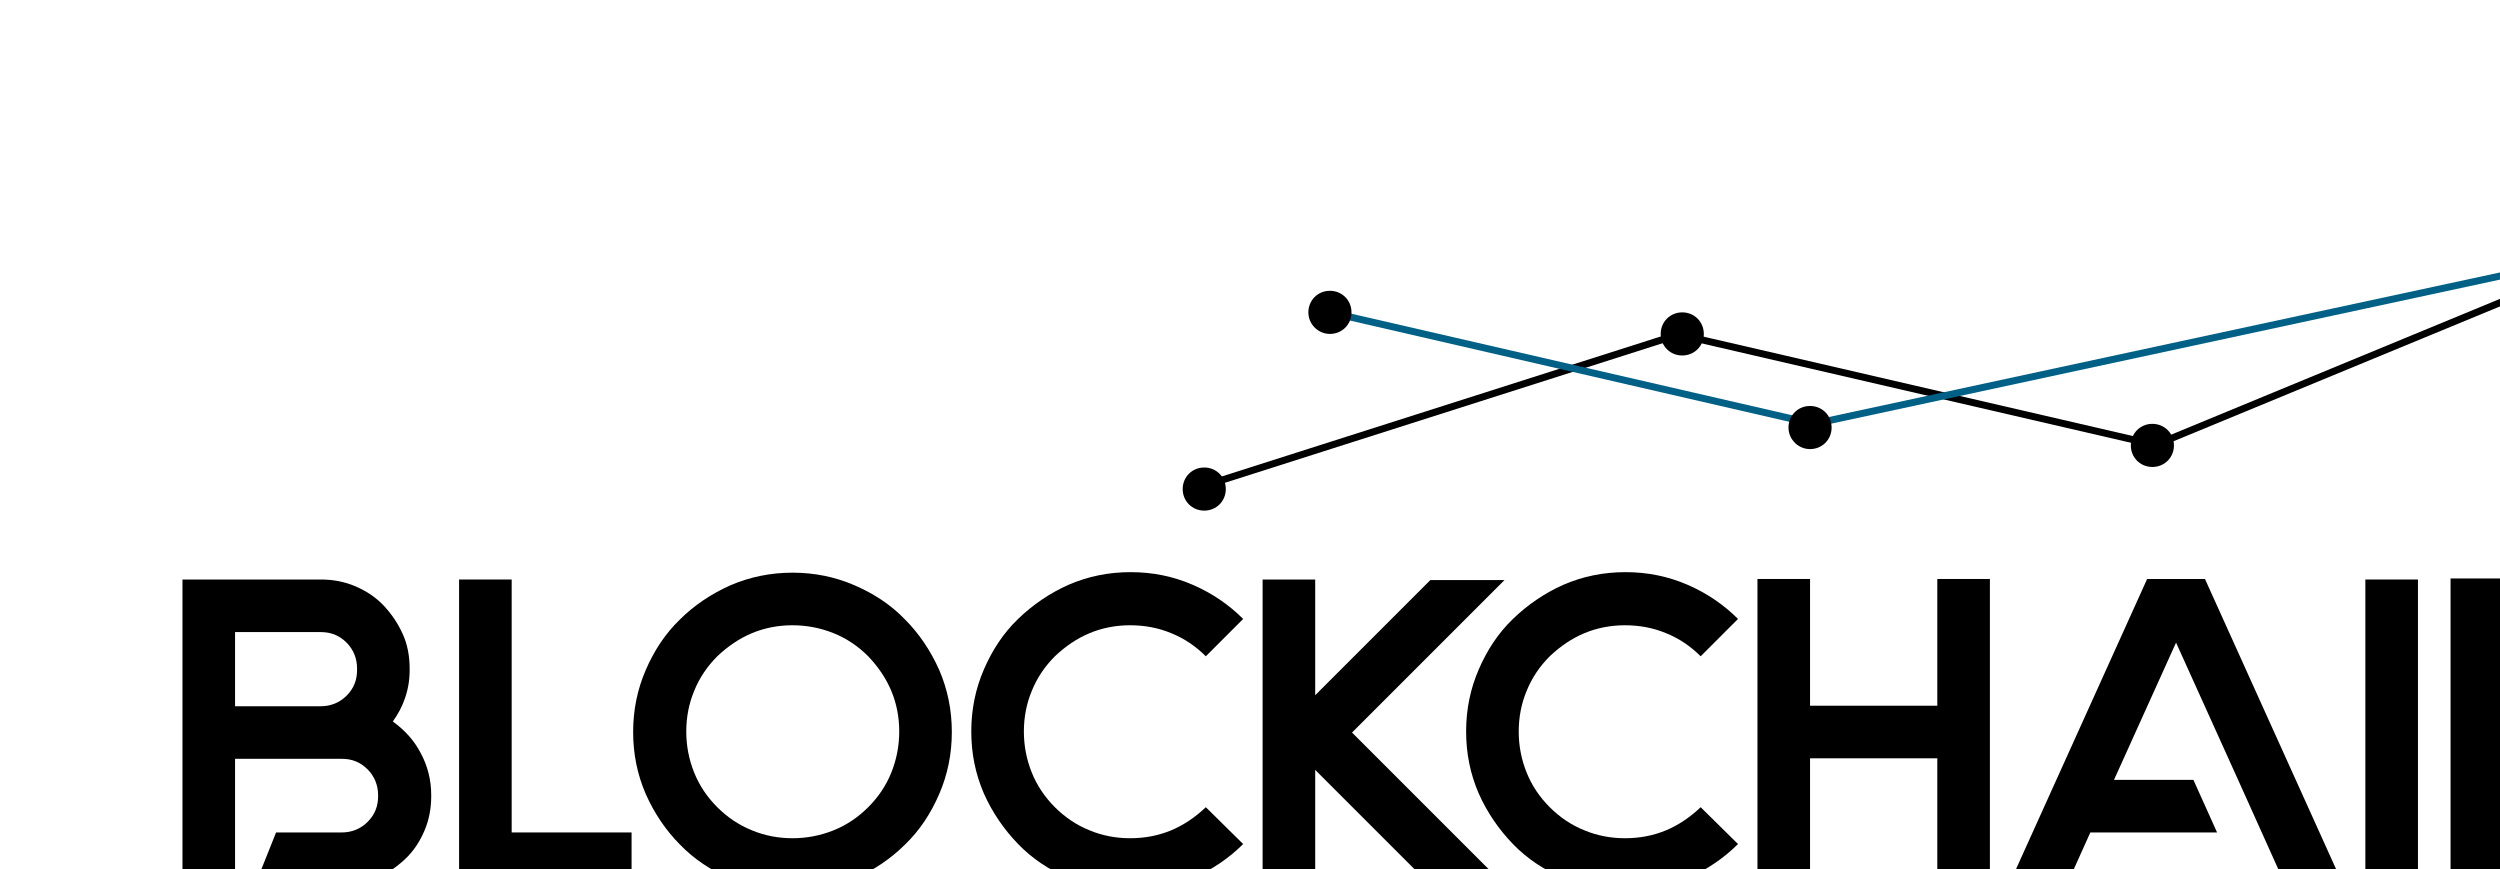
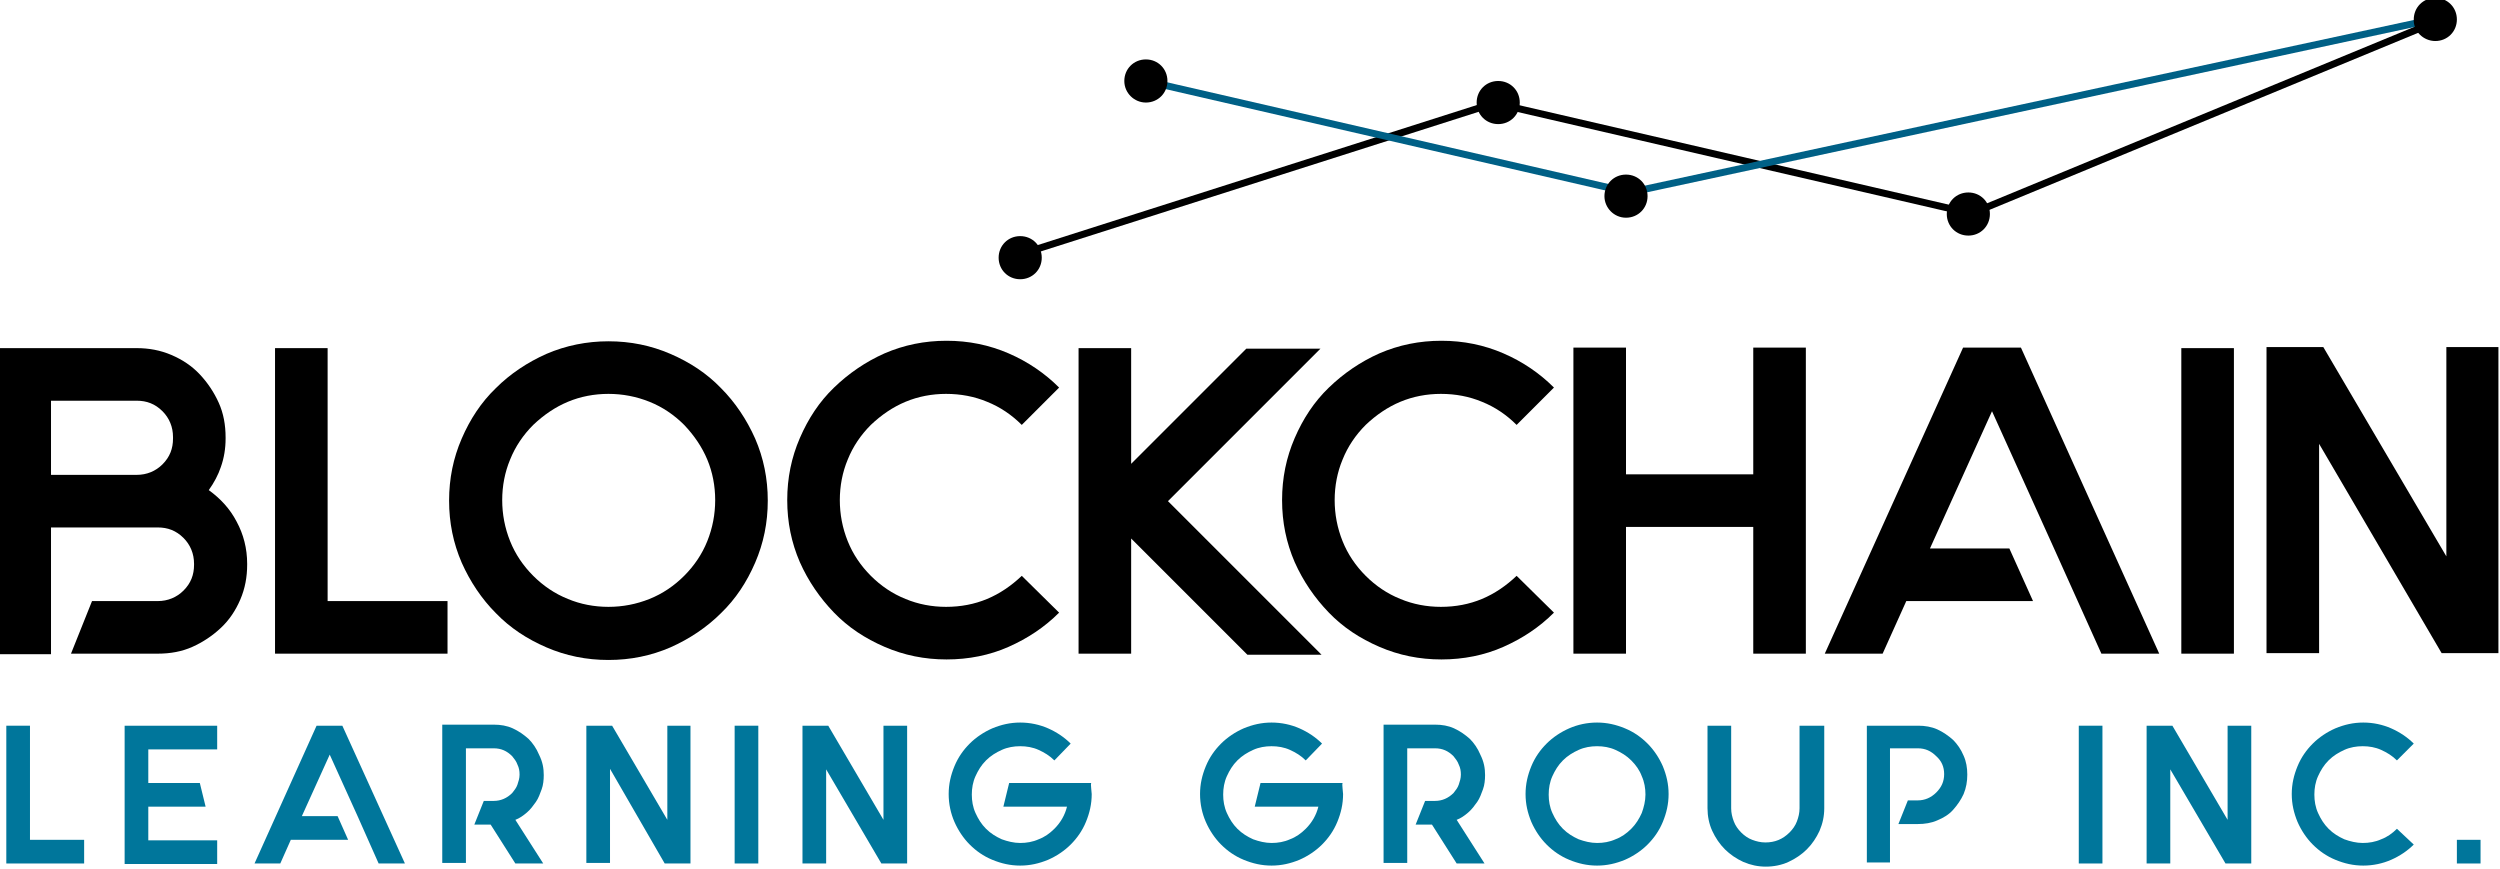
- <svg xmlns="http://www.w3.org/2000/svg">
+ <svg xmlns="http://www.w3.org/2000/svg" viewBox="35 44 475.4 165.2">
  <style type="text/css">
        .st0 {
            fill: none;
            stroke: #000;
            stroke-width: 1.33;
        }

        .st1 {
            fill: #000;
        }

        .st2 {
            fill: none;
            stroke: #006086;
            stroke-width: 1.33;
        }

        .st3 {
            fill: #00769B;
        }
    </style>
  <g>
    <g>
      <polyline class="st0" points="229.2,92.3 319.2,63.6 409.9,84.6 497.8,48.3" />
      <path class="st1" d="M229,97.1c2.3,0,4.1-1.8,4.1-4.1s-1.8-4.1-4.1-4.1c-2.3,0-4.1,1.8-4.1,4.1S226.7,97.1,229,97.1L229,97.1z" />
-       <path class="st1" d="M319.9,67.6c2.3,0,4.1-1.8,4.1-4.1c0-2.3-1.8-4.1-4.1-4.1s-4.1,1.8-4.1,4.1C315.8,65.8,317.6,67.6,319.9,67.6L319.9,67.6z" />
-       <path class="st1" d="M409.3,88.8c2.3,0,4.1-1.8,4.1-4.1c0-2.3-1.8-4.1-4.1-4.1c-2.3,0-4.1,1.8-4.1,4.1C405.2,87,407,88.8,409.3,88.8L409.3,88.8z" />
-       <polyline class="st2" points="498.1,47.6 344.9,80.6 252.9,59.4" />
-       <path class="st1" d="M344.2,85.4c2.3,0,4.1-1.8,4.1-4.1c0-2.3-1.8-4.1-4.1-4.1c-2.3,0-4.1,1.8-4.1,4.1C340.1,83.5,341.9,85.4,344.2,85.4L344.2,85.4z" />
-       <path class="st1" d="M252.9,63.5c2.3,0,4.1-1.8,4.1-4.1c0-2.3-1.8-4.1-4.1-4.1c-2.3,0-4.1,1.8-4.1,4.1C248.8,61.7,250.7,63.5,252.9,63.5L252.9,63.5z" />
-       <path class="st1" d="M498.1,51.8c2.3,0,4.1-1.8,4.1-4.1c0-2.3-1.8-4.1-4.1-4.1s-4.1,1.8-4.1,4.1C493.9,49.9,495.8,51.8,498.1,51.8L498.1,51.8z" />
+       <path class="st1" d="M319.9,67.6c2.3,0,4.1-1.8,4.1-4.1c0-2.3-1.8-4.1-4.1-4.1s-4.1,1.8-4.1,4.1C315.8,65.8,317.6,67.6,319.9,67.6 L319.9,67.6z" />
+       <path class="st1" d="M409.3,88.8c2.3,0,4.1-1.8,4.1-4.1c0-2.3-1.8-4.1-4.1-4.1c-2.3,0-4.1,1.8-4.1,4.1 C405.2,87,407,88.8,409.3,88.8L409.3,88.8z" />
+       <polyline class="st2" points="498.1,47.6 344.9,80.6 252.9,59.4   " />
+       <path class="st1" d="M344.2,85.4c2.3,0,4.1-1.8,4.1-4.1c0-2.3-1.8-4.1-4.1-4.1c-2.3,0-4.1,1.8-4.1,4.1 C340.1,83.5,341.9,85.4,344.2,85.4L344.2,85.4z" />
+       <path class="st1" d="M252.9,63.5c2.3,0,4.1-1.8,4.1-4.1c0-2.3-1.8-4.1-4.1-4.1c-2.3,0-4.1,1.8-4.1,4.1 C248.8,61.7,250.7,63.5,252.9,63.5L252.9,63.5z" />
+       <path class="st1" d="M498.1,51.8c2.3,0,4.1-1.8,4.1-4.1c0-2.3-1.8-4.1-4.1-4.1s-4.1,1.8-4.1,4.1C493.9,49.9,495.8,51.8,498.1,51.8 L498.1,51.8z" />
    </g>
    <g>
      <path class="st1" d="M74.7,137.2c2.2,1.6,4,3.5,5.3,6c1.3,2.4,2,5.1,2,8v0.2c0,2.3-0.4,4.5-1.3,6.6c-0.9,2.1-2.1,3.9-3.7,5.4 c-1.6,1.5-3.4,2.7-5.4,3.6c-2,0.9-4.2,1.3-6.6,1.3H48.5l4-10H65c1.9,0,3.6-0.7,4.9-2c1.4-1.4,2-3,2-4.9v-0.2c0-1.9-0.7-3.6-2-4.9 c-1.4-1.4-3-2-4.9-2H61H44.7v14.1v10h-10v-24.1v-10v-24.1H61c2.3,0,4.5,0.4,6.6,1.3c2.1,0.9,3.9,2.1,5.4,3.7s2.7,3.4,3.6,5.4 c0.9,2,1.3,4.2,1.3,6.6v0.2c0,1.9-0.3,3.7-0.9,5.4C76.5,134.3,75.7,135.8,74.7,137.2z M67.9,127.1c0-1.9-0.7-3.6-2-4.9 c-1.4-1.4-3-2-4.9-2H44.7v14.1H61c1.9,0,3.6-0.7,4.9-2c1.4-1.4,2-3,2-4.9V127.1z" />
      <path class="st1" d="M120.1,158.3v10H97.3h-10v-10v-48.1h10v48.1H120.1z" />
      <path class="st1" d="M150.7,108.9c4.2,0,8.1,0.8,11.8,2.4c3.7,1.6,6.9,3.7,9.6,6.5c2.7,2.7,4.9,6,6.5,9.6 c1.6,3.7,2.4,7.6,2.4,11.8c0,4.2-0.8,8.1-2.4,11.8c-1.6,3.7-3.7,6.9-6.5,9.6c-2.7,2.7-6,4.9-9.6,6.5c-3.7,1.6-7.6,2.4-11.8,2.4 s-8.1-0.8-11.8-2.4c-3.7-1.6-6.9-3.7-9.6-6.5c-2.7-2.7-4.9-6-6.5-9.6c-1.6-3.7-2.4-7.6-2.4-11.8c0-4.2,0.8-8.1,2.4-11.8 c1.6-3.7,3.7-6.9,6.5-9.6c2.7-2.7,6-4.9,9.6-6.5C142.6,109.7,146.6,108.9,150.7,108.9z M150.7,118.9c-2.7,0-5.3,0.5-7.7,1.5 c-2.4,1-4.6,2.5-6.6,4.4c-1.9,1.9-3.4,4.1-4.4,6.6c-1,2.4-1.5,5-1.5,7.7c0,2.7,0.5,5.3,1.5,7.8c1,2.5,2.5,4.7,4.4,6.6 c1.9,1.9,4.1,3.4,6.6,4.4c2.4,1,5,1.5,7.7,1.5c2.7,0,5.3-0.5,7.8-1.5c2.5-1,4.7-2.5,6.6-4.4c1.9-1.9,3.4-4.1,4.4-6.6 s1.5-5.1,1.5-7.8c0-2.7-0.5-5.3-1.5-7.7c-1-2.4-2.5-4.6-4.4-6.6c-1.9-1.9-4.1-3.4-6.6-4.4C156,119.4,153.4,118.9,150.7,118.9z" />
      <path class="st1" d="M236.4,160.5c-2.8,2.8-6,4.9-9.6,6.5s-7.6,2.4-11.8,2.4c-4.2,0-8.1-0.8-11.8-2.4c-3.7-1.6-6.9-3.7-9.6-6.5 s-4.9-6-6.5-9.6c-1.6-3.7-2.4-7.6-2.4-11.8c0-4.2,0.8-8.1,2.4-11.8c1.6-3.7,3.7-6.9,6.5-9.6s6-4.9,9.6-6.5 c3.7-1.6,7.6-2.4,11.8-2.4c4.2,0,8.1,0.8,11.8,2.4s6.9,3.8,9.6,6.5l-7.1,7.1c-1.9-1.9-4.1-3.4-6.6-4.4c-2.4-1-5-1.5-7.8-1.5 c-2.7,0-5.3,0.5-7.7,1.5c-2.4,1-4.6,2.5-6.6,4.4c-1.9,1.9-3.4,4.1-4.4,6.6c-1,2.4-1.5,5-1.5,7.7c0,2.7,0.5,5.3,1.5,7.8 c1,2.5,2.5,4.7,4.4,6.6c1.9,1.9,4.1,3.4,6.6,4.4c2.4,1,5,1.5,7.7,1.5c2.8,0,5.4-0.5,7.8-1.5c2.4-1,4.6-2.5,6.6-4.4L236.4,160.5z" />
      <path class="st1" d="M272.2,168.5l-22.1-22.1v21.9h-10v-58.1h10v22l21.9-21.9h14.1l-29,29l29.2,29.2H272.2z" />
      <path class="st1" d="M330.5,160.5c-2.8,2.8-6,4.9-9.6,6.5s-7.6,2.4-11.8,2.4c-4.2,0-8.1-0.8-11.8-2.4c-3.7-1.6-6.9-3.7-9.6-6.5 s-4.9-6-6.5-9.6c-1.6-3.7-2.4-7.6-2.4-11.8c0-4.2,0.8-8.1,2.4-11.8c1.6-3.7,3.7-6.9,6.5-9.6s6-4.9,9.6-6.5 c3.7-1.6,7.6-2.4,11.8-2.4c4.2,0,8.1,0.8,11.8,2.4s6.9,3.8,9.6,6.5l-7.1,7.1c-1.9-1.9-4.1-3.4-6.6-4.4c-2.4-1-5-1.5-7.8-1.5 c-2.7,0-5.3,0.5-7.7,1.5c-2.4,1-4.6,2.5-6.6,4.4c-1.9,1.9-3.4,4.1-4.4,6.6c-1,2.4-1.5,5-1.5,7.7c0,2.7,0.5,5.3,1.5,7.8 c1,2.5,2.5,4.7,4.4,6.6c1.9,1.9,4.1,3.4,6.6,4.4c2.4,1,5,1.5,7.7,1.5c2.8,0,5.4-0.5,7.8-1.5c2.4-1,4.6-2.5,6.6-4.4L330.5,160.5z" />
      <path class="st1" d="M378.4,110.1v58.2h-10v-24.1h-24.2v24.1h-10v-58.2h10v24.1h24.2v-24.1H378.4z" />
      <path class="st1" d="M445.6,168.3h-11l-4.5-10l-4.5-10l-11.8-26.1l-11.8,26.1h15.1l4.5,10h-24.1l-4.5,10h-11l26.3-58.2h11 L445.6,168.3z" />
      <path class="st1" d="M459.8,168.3h-10v-58.1h10V168.3z" />
      <path class="st1" d="M510.1,110v58.2h-10.8L476,128.4v39.8h-10V110h10.8l23.4,39.8V110H510.1z" />
    </g>
    <g>
      <path class="st3" d="M51,203.7v4.5H40.7h-4.5v-4.5V182h4.5v21.7H51z" />
      <path class="st3" d="M63.2,186.5v6.4h9.8l1.1,4.5H63.2v6.4h13.1v4.5H58.7V182h17.6v4.5H63.2z" />
      <path class="st3" d="M112,208.2H107l-2-4.5l-2-4.5l-5.3-11.7l-5.3,11.7h6.8l2,4.5H90.3l-2,4.5h-4.9L95.2,182h4.9L112,208.2z" />
      <path class="st3" d="M138.4,191.4c0,0.9-0.1,1.9-0.4,2.7s-0.6,1.7-1.1,2.4c-0.5,0.7-1,1.4-1.7,2s-1.4,1.1-2.2,1.4l5.3,8.3h-5.3 l-4.7-7.4h-3.1l1.8-4.5h1.9c1.3,0,2.5-0.5,3.5-1.5c0.4-0.5,0.8-1,1-1.6c0.2-0.6,0.4-1.2,0.4-1.9s-0.1-1.3-0.4-1.9 c-0.2-0.6-0.6-1.1-1-1.6c-1-1-2.1-1.5-3.5-1.5h-5.3v2.5v7.4v4.5v7.4h-4.5v-7.4v-11.9v-7h9.8c1.3,0,2.5,0.2,3.6,0.7 c1.1,0.5,2.1,1.2,3,2c0.8,0.8,1.5,1.8,2,3C138.2,188.9,138.4,190.1,138.4,191.4z" />
      <path class="st3" d="M166.3,182v26.2h-4.9L151,190.2v17.9h-4.5V182h4.9l10.5,17.9V182H166.3z" />
      <path class="st3" d="M179.2,208.2h-4.5V182h4.5V208.2z" />
      <path class="st3" d="M207.5,182v26.2h-4.9l-10.5-17.9v17.9h-4.5V182h4.9l10.5,17.9V182H207.5z" />
      <path class="st3" d="M242.5,193.9c0,0.4,0.1,0.7,0.1,1.1c0,1.9-0.4,3.6-1.1,5.3s-1.7,3.1-2.9,4.3c-1.2,1.2-2.7,2.2-4.3,2.9 c-1.7,0.7-3.4,1.1-5.3,1.1s-3.6-0.4-5.3-1.1c-1.7-0.7-3.1-1.7-4.3-2.9c-1.2-1.2-2.2-2.7-2.9-4.3s-1.1-3.4-1.1-5.3 c0-1.9,0.4-3.6,1.1-5.3c0.7-1.7,1.7-3.1,2.9-4.3c1.2-1.2,2.7-2.2,4.3-2.9c1.7-0.7,3.4-1.1,5.3-1.1c1.9,0,3.7,0.4,5.3,1.1 c1.6,0.7,3.1,1.7,4.3,2.9l-3.1,3.2c-0.9-0.9-1.9-1.5-3-2c-1.1-0.5-2.3-0.7-3.5-0.7c-1.2,0-2.4,0.2-3.5,0.7c-1.1,0.5-2.1,1.1-3,2 c-0.9,0.9-1.5,1.9-2,3c-0.5,1.1-0.7,2.3-0.7,3.5s0.2,2.4,0.7,3.5s1.1,2.1,2,3c0.9,0.9,1.9,1.5,3,2c1.1,0.4,2.3,0.7,3.5,0.7 c1.2,0,2.4-0.2,3.5-0.7c1.1-0.4,2.1-1.1,3-2c1.2-1.2,2-2.6,2.4-4.2h-12.1l1.1-4.5h15.6C242.4,193.2,242.5,193.5,242.5,193.9z" />
      <path class="st3" d="M290.3,193.9c0,0.4,0.1,0.7,0.1,1.1c0,1.9-0.4,3.6-1.1,5.3c-0.7,1.7-1.7,3.1-2.9,4.3 c-1.2,1.2-2.7,2.2-4.3,2.9c-1.7,0.7-3.4,1.1-5.3,1.1c-1.9,0-3.6-0.4-5.3-1.1c-1.7-0.7-3.1-1.7-4.3-2.9c-1.2-1.2-2.2-2.7-2.9-4.3 s-1.1-3.4-1.1-5.3c0-1.9,0.4-3.6,1.1-5.3c0.7-1.7,1.7-3.1,2.9-4.3c1.2-1.2,2.7-2.2,4.3-2.9c1.7-0.7,3.4-1.1,5.3-1.1 c1.9,0,3.7,0.4,5.3,1.1c1.6,0.7,3.1,1.7,4.3,2.9l-3.1,3.2c-0.9-0.9-1.9-1.5-3-2c-1.1-0.5-2.3-0.7-3.5-0.7s-2.4,0.2-3.5,0.7 c-1.1,0.5-2.1,1.1-3,2c-0.9,0.9-1.5,1.9-2,3c-0.5,1.1-0.7,2.3-0.7,3.5s0.2,2.4,0.7,3.5s1.1,2.1,2,3c0.9,0.9,1.9,1.5,3,2 c1.1,0.4,2.3,0.7,3.5,0.7s2.4-0.2,3.5-0.7c1.1-0.4,2.1-1.1,3-2c1.2-1.2,2-2.6,2.4-4.2h-12.1l1.1-4.5h15.6 C290.2,193.2,290.3,193.5,290.3,193.9z" />
      <path class="st3" d="M317.4,191.4c0,0.9-0.1,1.9-0.4,2.7s-0.6,1.7-1.1,2.4s-1,1.4-1.7,2s-1.4,1.1-2.2,1.4l5.3,8.3h-5.3l-4.7-7.4 h-3.1l1.8-4.5h1.9c1.3,0,2.5-0.5,3.5-1.5c0.4-0.5,0.8-1,1-1.6c0.2-0.6,0.4-1.2,0.4-1.9s-0.1-1.3-0.4-1.9c-0.2-0.6-0.6-1.1-1-1.6 c-1-1-2.1-1.5-3.5-1.5h-5.3v2.5v7.4v4.5v7.4h-4.5v-7.4v-11.9v-7h9.8c1.3,0,2.5,0.2,3.6,0.7c1.1,0.5,2.1,1.2,3,2 c0.8,0.8,1.5,1.8,2,3C317.2,188.9,317.4,190.1,317.4,191.4z" />
      <path class="st3" d="M338.7,181.4c1.9,0,3.6,0.4,5.3,1.1c1.7,0.7,3.1,1.7,4.3,2.9c1.2,1.2,2.2,2.7,2.9,4.3 c0.7,1.7,1.1,3.4,1.1,5.3c0,1.9-0.4,3.6-1.1,5.3c-0.7,1.7-1.7,3.1-2.9,4.3c-1.2,1.2-2.7,2.2-4.3,2.9c-1.7,0.7-3.4,1.1-5.3,1.1 c-1.9,0-3.6-0.4-5.3-1.1c-1.7-0.7-3.1-1.7-4.3-2.9c-1.2-1.2-2.2-2.7-2.9-4.3c-0.7-1.7-1.1-3.4-1.1-5.3c0-1.9,0.4-3.6,1.1-5.3 c0.7-1.7,1.7-3.1,2.9-4.3c1.2-1.2,2.7-2.2,4.3-2.9C335,181.8,336.8,181.4,338.7,181.4z M338.7,185.9c-1.2,0-2.4,0.2-3.5,0.7 s-2.1,1.1-3,2c-0.9,0.9-1.5,1.9-2,3c-0.5,1.1-0.7,2.3-0.7,3.5s0.2,2.4,0.7,3.5c0.5,1.1,1.1,2.1,2,3c0.9,0.9,1.9,1.5,3,2 c1.1,0.4,2.3,0.7,3.5,0.7s2.4-0.2,3.5-0.7c1.1-0.4,2.1-1.1,3-2c0.9-0.9,1.5-1.9,2-3c0.4-1.1,0.7-2.3,0.7-3.5s-0.2-2.4-0.7-3.5 c-0.4-1.1-1.1-2.1-2-3c-0.9-0.9-1.9-1.5-3-2C341.1,186.1,339.9,185.9,338.7,185.9z" />
      <path class="st3" d="M381.9,182v15.7c0,1.5-0.3,2.9-0.9,4.3c-0.6,1.3-1.4,2.5-2.4,3.5s-2.2,1.8-3.5,2.4c-1.3,0.6-2.8,0.9-4.3,0.9 c-1.5,0-2.9-0.3-4.3-0.9c-1.3-0.6-2.5-1.4-3.5-2.4s-1.8-2.2-2.4-3.5s-0.9-2.8-0.9-4.3V182h4.5v15.7c0,0.9,0.2,1.7,0.5,2.5 c0.3,0.8,0.8,1.5,1.4,2.1c0.6,0.6,1.3,1.1,2.1,1.4c0.8,0.3,1.6,0.5,2.5,0.5c1.8,0,3.3-0.6,4.6-1.9c0.6-0.6,1.1-1.3,1.4-2.1 c0.3-0.8,0.5-1.6,0.5-2.5V182H381.9z" />
      <path class="st3" d="M403.4,182.7c1.1,0.5,2.1,1.2,3,2c0.8,0.8,1.5,1.8,2,3c0.5,1.1,0.7,2.3,0.7,3.6c0,1.3-0.2,2.5-0.7,3.7 c-0.5,1.1-1.2,2.1-2,3s-1.8,1.5-3,2c-1.1,0.5-2.4,0.7-3.7,0.7H396l1.8-4.5h1.9c1.3,0,2.5-0.5,3.5-1.5c1-1,1.5-2.1,1.5-3.5 c0-1.4-0.5-2.5-1.5-3.4c-1-1-2.1-1.5-3.5-1.5h-5.3v21.7H390V182h9.8C401,182,402.3,182.2,403.4,182.7z" />
      <path class="st3" d="M434.8,208.2h-4.5V182h4.5V208.2z" />
      <path class="st3" d="M463.1,182v26.2h-4.9l-10.5-17.9v17.9h-4.5V182h4.9l10.5,17.9V182H463.1z" />
      <path class="st3" d="M494,204.6c-1.2,1.2-2.7,2.2-4.3,2.9c-1.6,0.7-3.4,1.1-5.3,1.1c-1.9,0-3.6-0.4-5.3-1.1 c-1.7-0.7-3.1-1.7-4.3-2.9c-1.2-1.2-2.2-2.7-2.9-4.3c-0.7-1.7-1.1-3.4-1.1-5.3c0-1.9,0.4-3.6,1.1-5.3c0.7-1.7,1.7-3.1,2.9-4.3 c1.2-1.2,2.7-2.2,4.3-2.9c1.7-0.7,3.4-1.1,5.3-1.1c1.9,0,3.7,0.4,5.3,1.1c1.6,0.7,3.1,1.7,4.3,2.9l-3.2,3.2c-0.9-0.9-1.9-1.5-3-2 s-2.3-0.7-3.5-0.7c-1.2,0-2.4,0.2-3.5,0.7c-1.1,0.5-2.1,1.1-3,2c-0.9,0.9-1.5,1.9-2,3c-0.5,1.1-0.7,2.3-0.7,3.5s0.2,2.4,0.7,3.5 s1.1,2.1,2,3c0.9,0.9,1.9,1.5,3,2c1.1,0.4,2.3,0.7,3.5,0.7c1.2,0,2.4-0.2,3.5-0.7c1.1-0.4,2.1-1.1,3-2L494,204.6z" />
      <path class="st3" d="M502.2,208.2v-4.5h4.5v4.5H502.2z" />
    </g>
  </g>
</svg>
